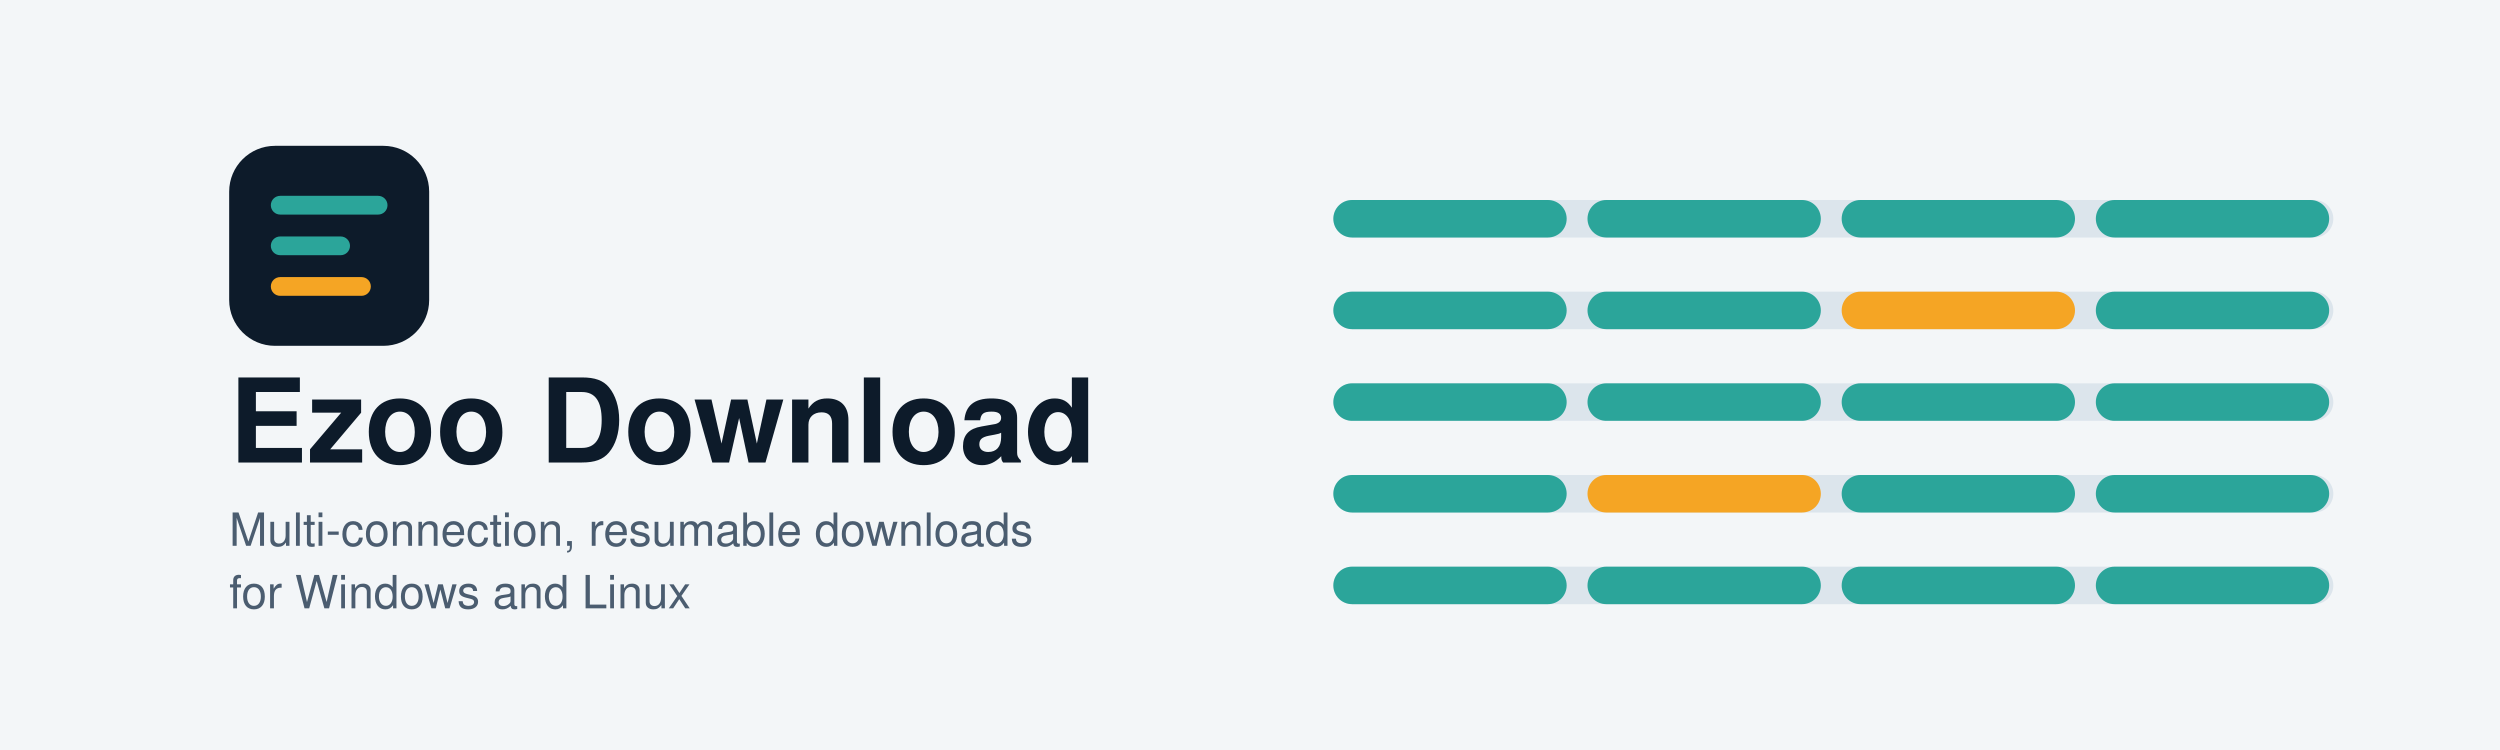
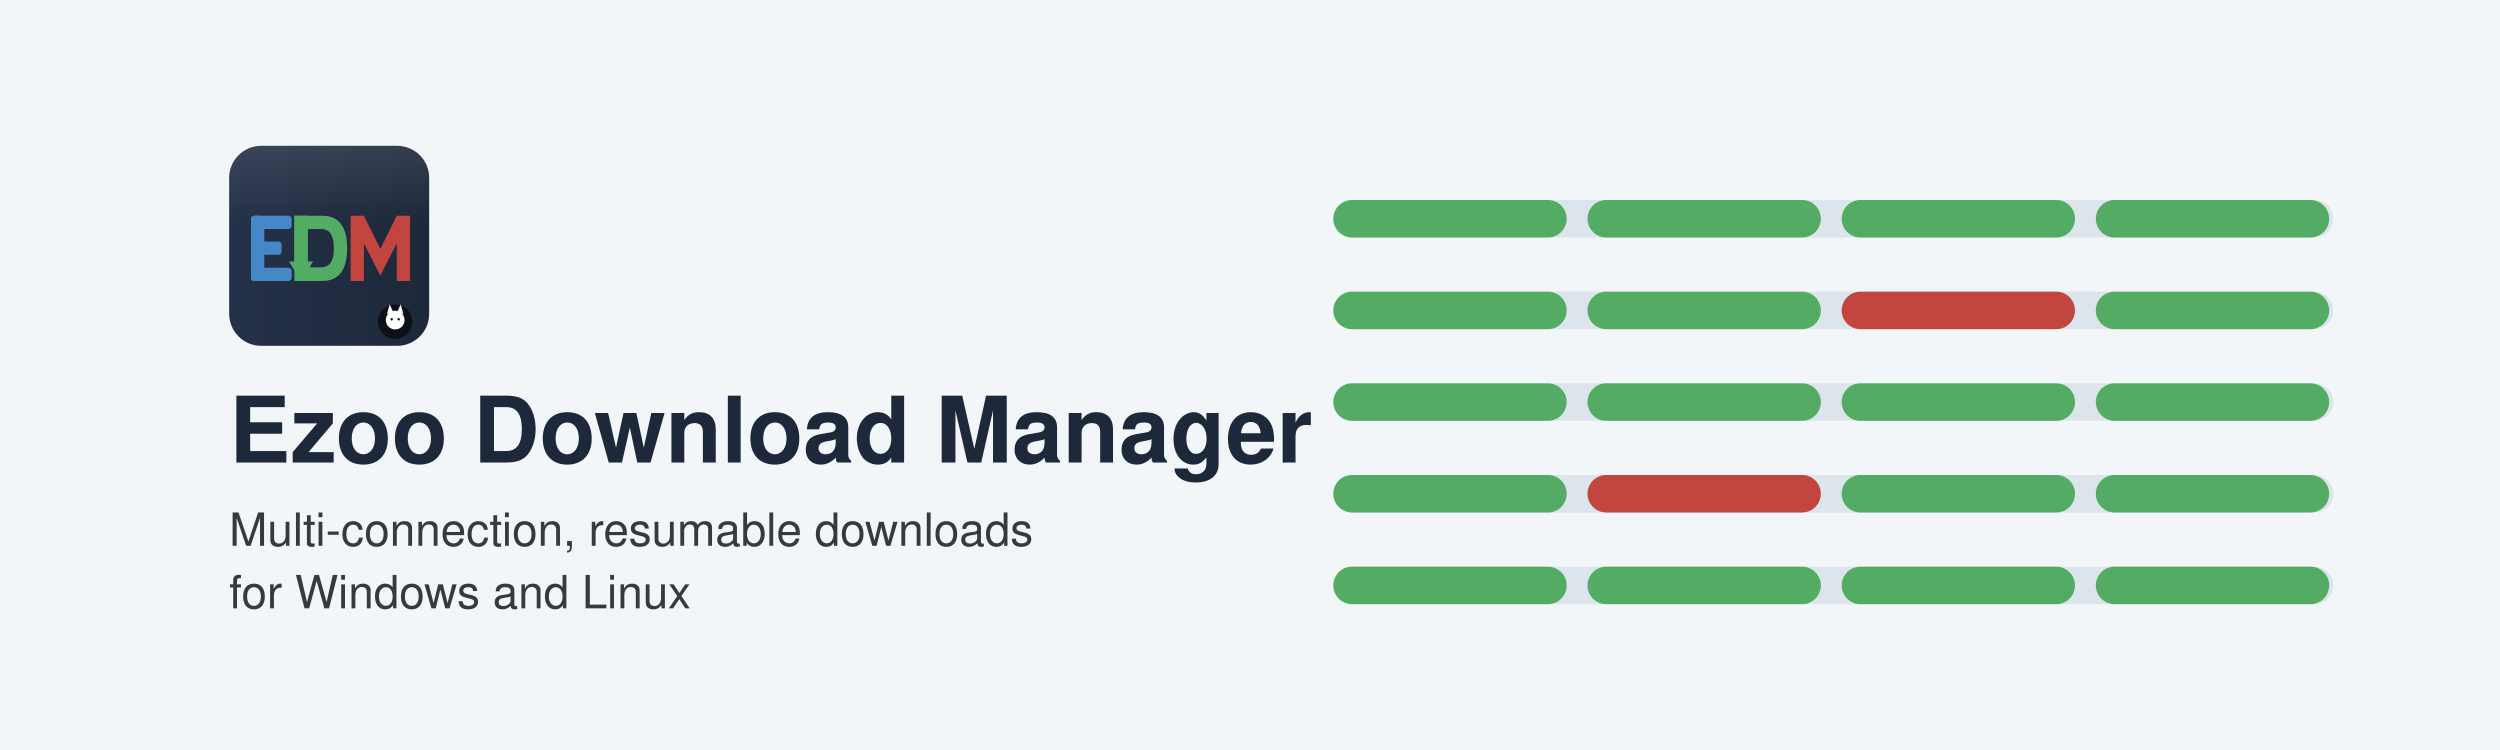
<svg xmlns="http://www.w3.org/2000/svg" viewBox="0 0 1200 360" role="img" aria-labelledby="t d">
  <style>
-     .title { font: 600 56px "IBM Plex Sans", "Segoe UI", Helvetica, Arial, sans-serif; fill: #0D1B2A; }
-     .tag { font: 400 22px "IBM Plex Sans", "Segoe UI", Helvetica, Arial, sans-serif; fill: #4B5D70; }
+     .title { font: 600 44px "IBM Plex Sans", "Segoe UI", Helvetica, Arial, sans-serif; fill: #1D283A; }
+     .tag { font: 400 22px "IBM Plex Sans", "Segoe UI", Helvetica, Arial, sans-serif; fill: #363940; }
    .track { fill: #DCE5EC; }
-     .seg { fill: #2BA59A; transform-box: fill-box; transform-origin: 0% 50%; animation: fill 6s ease-in-out infinite both; }
-     .seg.hot { fill: #F5A524; }
+     .seg { fill: #54AB64; transform-box: fill-box; transform-origin: 0% 50%; animation: fill 6s ease-in-out infinite both; }
+     .seg.hot { fill: #C2453F; }
    @keyframes fill { 0% { transform: scaleX(0); } 60%, 100% { transform: scaleX(1); } }
    @media (prefers-reduced-motion: reduce) { .seg { animation: none; transform: scaleX(1); } }
  </style>
  <rect width="1200" height="360" fill="#F3F6F8" />
-   <g transform="translate(110 70)">
-     <rect width="96" height="96" rx="22" fill="#0D1B2A" />
-     <rect x="20" y="24" width="56" height="9" rx="4.5" fill="#2BA59A" />
-     <rect x="20" y="43.5" width="38" height="9" rx="4.5" fill="#2BA59A" />
-     <rect x="20" y="63" width="48" height="9" rx="4.5" fill="#F5A524" />
+   <g transform="translate(110 70) scale(0.1875)">
+     <defs>
+       <linearGradient id="edm-bg" x1="0" y1="0" x2="1" y2="0">
+         <stop offset="0" stop-color="#253149" />
+         <stop offset="1" stop-color="#1D283A" />
+       </linearGradient>
+       <linearGradient id="edm-sheen" x1="0" y1="0" x2="0" y2="1">
+         <stop offset="0" stop-color="#ffffff" stop-opacity=".10" />
+         <stop offset=".38" stop-color="#ffffff" stop-opacity="0" />
+       </linearGradient>
+     </defs>
+     <rect width="512" height="512" rx="82" fill="url(#edm-bg)" />
+     <rect width="512" height="512" rx="82" fill="url(#edm-sheen)" />
+     <g fill="#4687C7">
+       <rect x="56" y="179" width="34" height="167" rx="8" />
+       <rect x="56" y="179" width="104" height="34" rx="8" />
+       <rect x="56" y="245" width="78" height="34" rx="8" />
+       <rect x="56" y="312" width="104" height="34" rx="8" />
+     </g>
+     <g fill="#54AB64">
+       <rect x="167" y="179" width="34" height="121" />
+       <polygon points="153,296 215,296 184,346" />
+       <path fill-rule="evenodd" d="M167 179 H238 Q302 179 302 262 Q302 346 238 346 H167 Z M201 213 H236 Q268 213 268 262 Q268 311 236 311 H201 Z" />
+     </g>
+     <polygon fill="#C2453F" points="311,179 345,179 387,264 429,179 463,179 463,346 429,346 429,250 387,332 345,250 345,346 311,346" />
+     <g>
+       <circle cx="425" cy="450" r="44" fill="#0D1117" />
+       <polygon fill="#ffffff" points="404,430 411,406 421,428" />
+       <polygon fill="#ffffff" points="429,428 439,406 446,430" />
+       <circle cx="425" cy="446" r="24" fill="#ffffff" />
+       <circle cx="416" cy="444" r="3.2" fill="#0D1117" />
+       <circle cx="434" cy="444" r="3.2" fill="#0D1117" />
+     </g>
  </g>
-   <text x="110" y="222" class="title">Ezoo Download</text>
+   <text x="110" y="222" class="title">Ezoo Download Manager</text>
  <text x="110" y="262" class="tag">Multi-connection, resumable downloads</text>
  <text x="110" y="292" class="tag">for Windows and Linux</text>
  <g>
    <rect class="track" x="640" y="96" width="480" height="18" rx="9" />
    <rect class="seg" x="640" y="96" width="112" height="18" rx="9" style="animation-delay:0.0s" />
    <rect class="seg" x="762" y="96" width="112" height="18" rx="9" style="animation-delay:0.7s" />
    <rect class="seg" x="884" y="96" width="112" height="18" rx="9" style="animation-delay:1.4s" />
    <rect class="seg" x="1006" y="96" width="112" height="18" rx="9" style="animation-delay:2.1s" />
    <rect class="track" x="640" y="140" width="480" height="18" rx="9" />
    <rect class="seg" x="640" y="140" width="112" height="18" rx="9" style="animation-delay:0.4s" />
    <rect class="seg" x="762" y="140" width="112" height="18" rx="9" style="animation-delay:1.1s" />
    <rect class="seg hot" x="884" y="140" width="112" height="18" rx="9" style="animation-delay:1.8s" />
    <rect class="seg" x="1006" y="140" width="112" height="18" rx="9" style="animation-delay:2.5s" />
    <rect class="track" x="640" y="184" width="480" height="18" rx="9" />
    <rect class="seg" x="640" y="184" width="112" height="18" rx="9" style="animation-delay:0.8s" />
    <rect class="seg" x="762" y="184" width="112" height="18" rx="9" style="animation-delay:1.5s" />
    <rect class="seg" x="884" y="184" width="112" height="18" rx="9" style="animation-delay:2.2s" />
    <rect class="seg" x="1006" y="184" width="112" height="18" rx="9" style="animation-delay:2.9s" />
    <rect class="track" x="640" y="228" width="480" height="18" rx="9" />
    <rect class="seg" x="640" y="228" width="112" height="18" rx="9" style="animation-delay:1.2s" />
    <rect class="seg hot" x="762" y="228" width="112" height="18" rx="9" style="animation-delay:1.9s" />
    <rect class="seg" x="884" y="228" width="112" height="18" rx="9" style="animation-delay:2.6s" />
    <rect class="seg" x="1006" y="228" width="112" height="18" rx="9" style="animation-delay:3.3s" />
    <rect class="track" x="640" y="272" width="480" height="18" rx="9" />
    <rect class="seg" x="640" y="272" width="112" height="18" rx="9" style="animation-delay:1.6s" />
    <rect class="seg" x="762" y="272" width="112" height="18" rx="9" style="animation-delay:2.3s" />
    <rect class="seg" x="884" y="272" width="112" height="18" rx="9" style="animation-delay:3.0s" />
    <rect class="seg" x="1006" y="272" width="112" height="18" rx="9" style="animation-delay:3.7s" />
  </g>
</svg>
